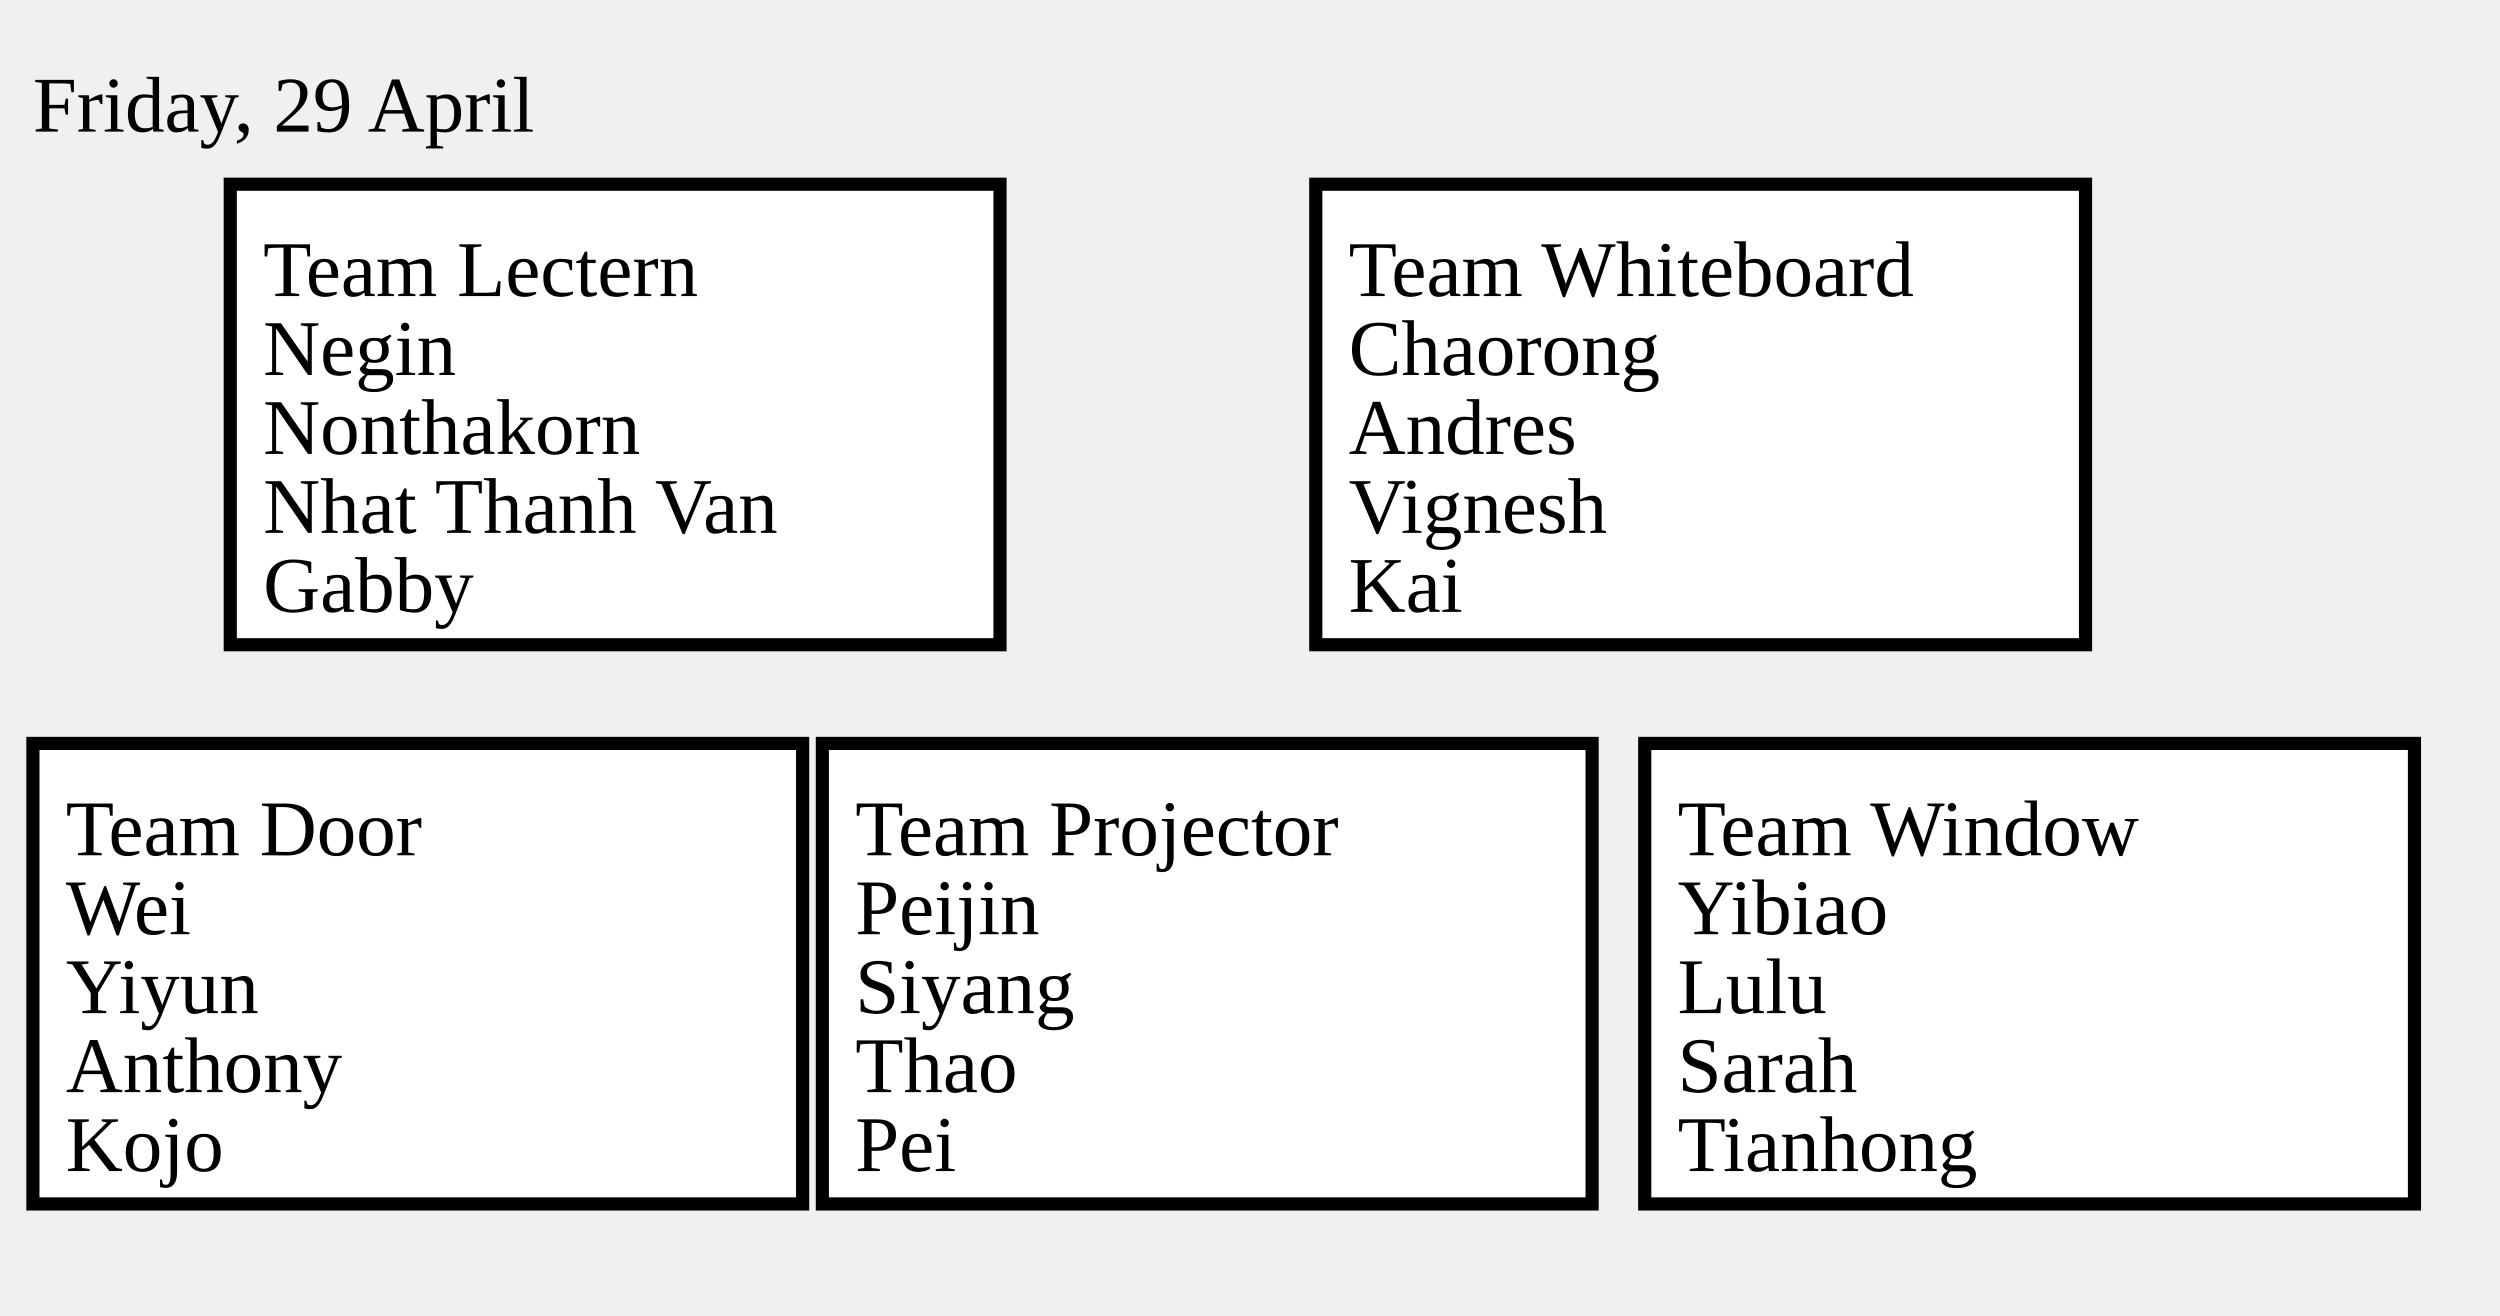
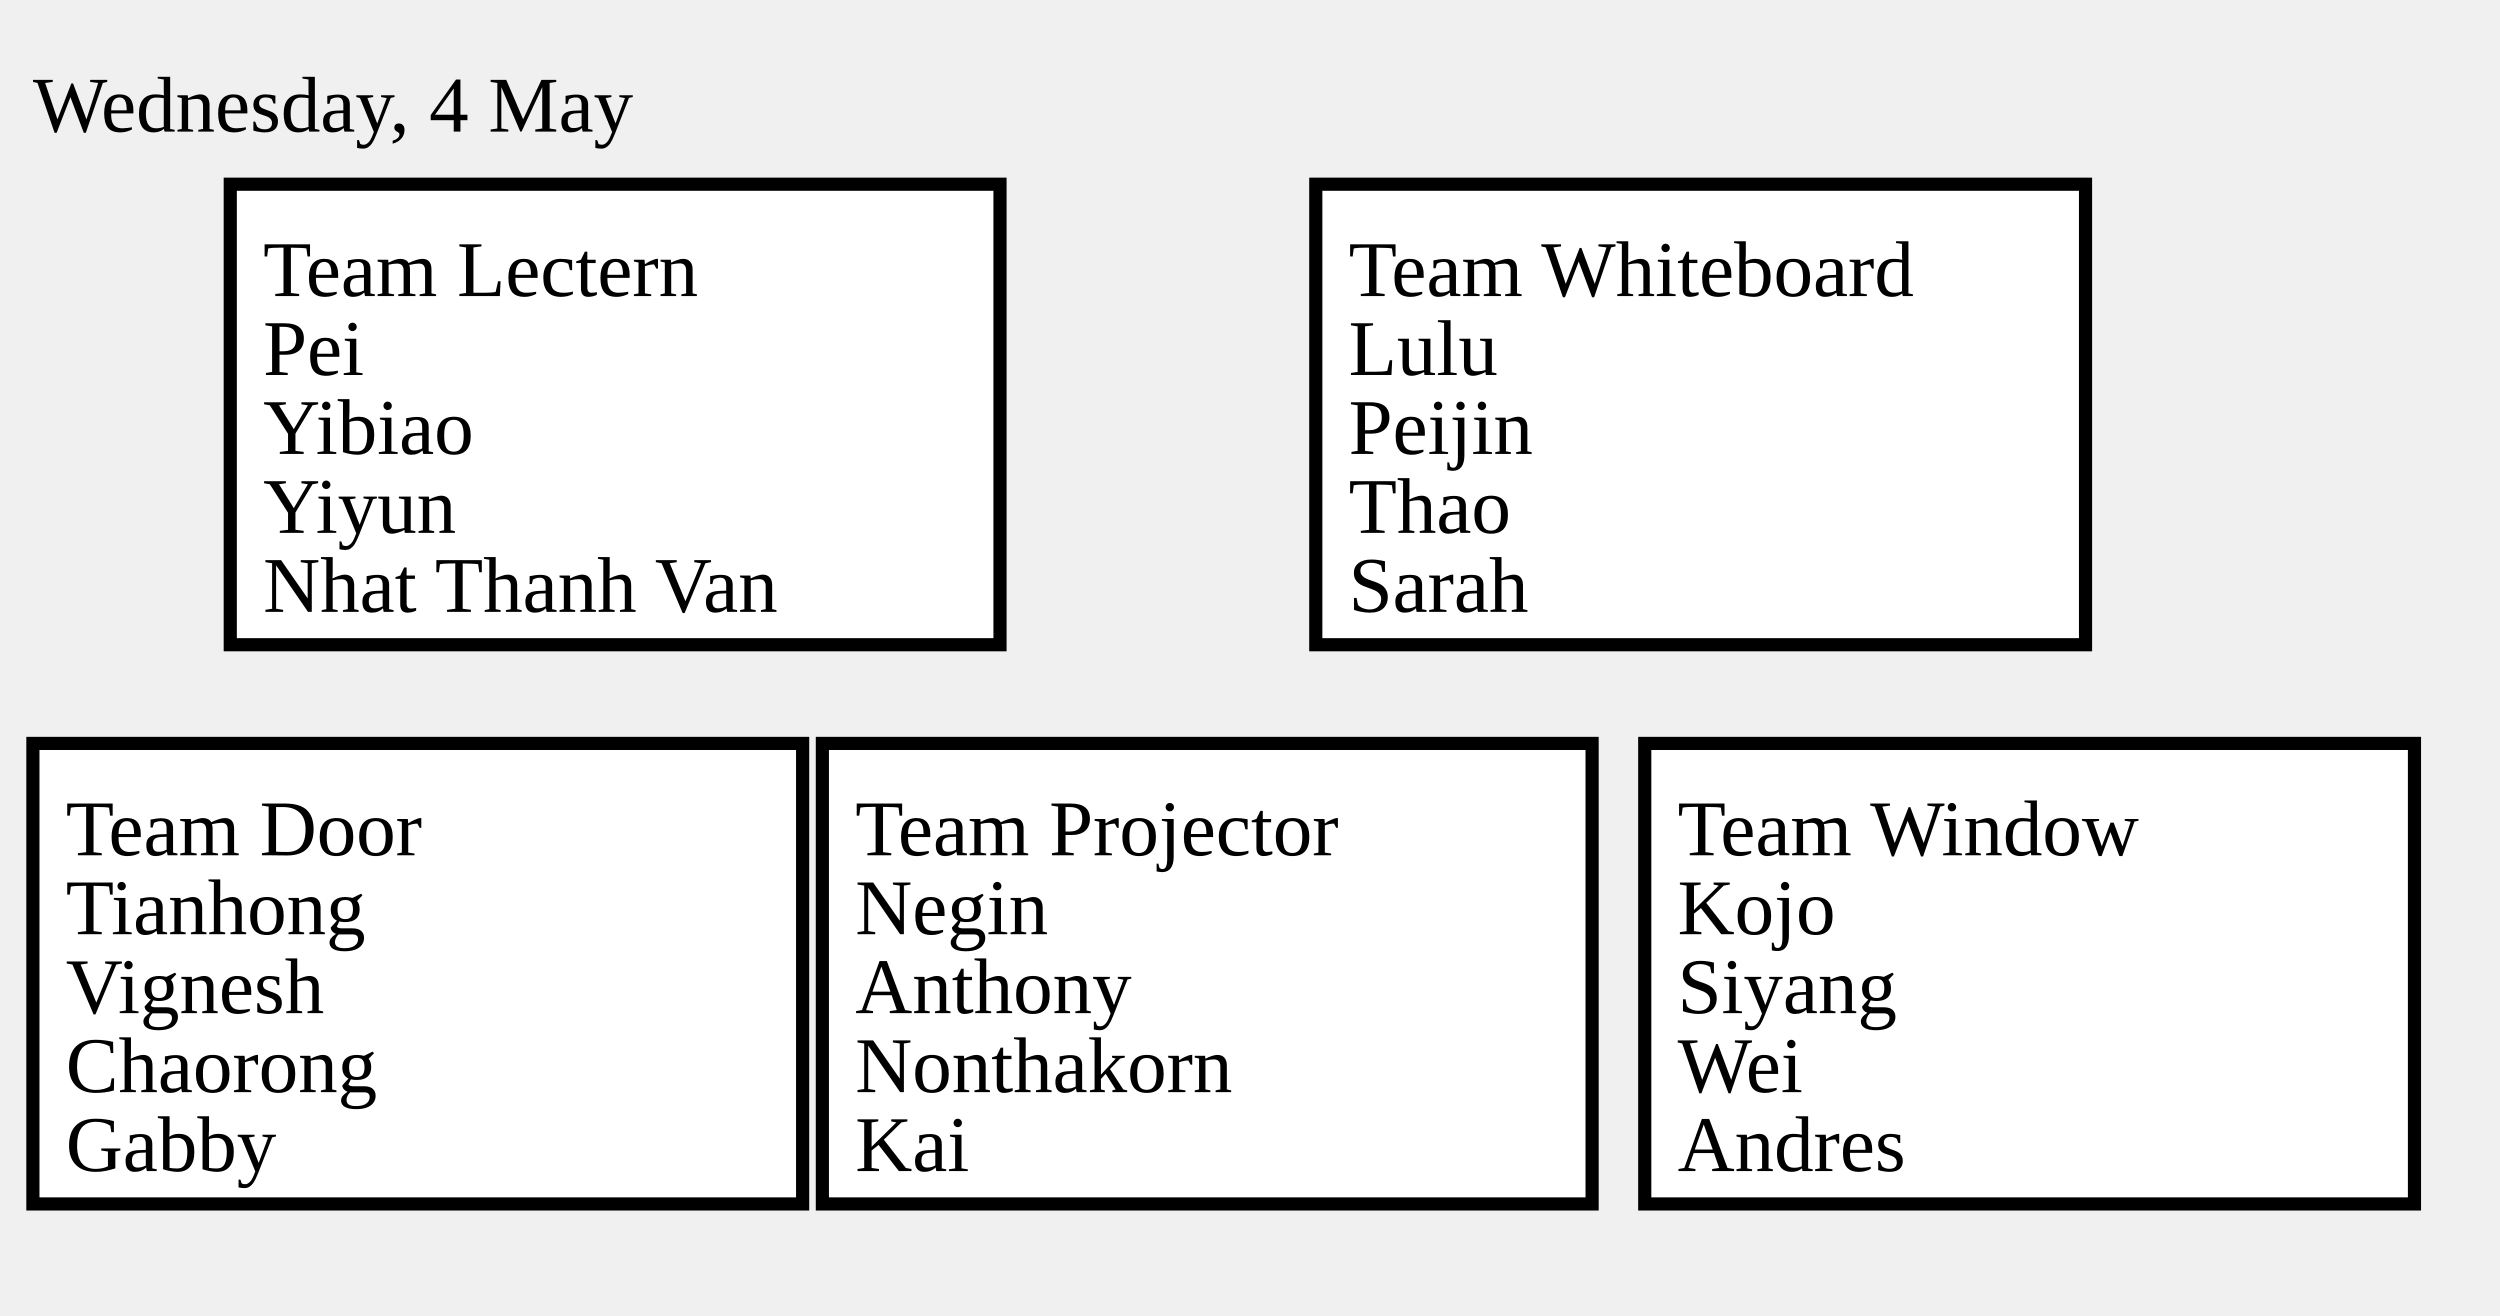
<svg xmlns="http://www.w3.org/2000/svg" width="380" height="200" viewBox="0 -200 380 200">
  <defs>
</defs>
  <rect x="200" y="-172.0" width="117" height="70" fill="#ffffff" stroke-width="2" stroke="black" />
  <text x="205" y="-155.0" font-size="12" fill="black" dy="0em">Team Whiteboard</text>
-   <text x="205" y="-143.0" font-size="12" fill="black" dy="0em">Chaorong</text>
-   <text x="205" y="-131.0" font-size="12" fill="black" dy="0em">Andres</text>
-   <text x="205" y="-119.0" font-size="12" fill="black" dy="0em">Vignesh</text>
-   <text x="205" y="-107.0" font-size="12" fill="black" dy="0em">Kai</text>
+   <text x="205" y="-143.0" font-size="12" fill="black" dy="0em">Lulu</text>
+   <text x="205" y="-131.0" font-size="12" fill="black" dy="0em">Peijin</text>
+   <text x="205" y="-119.0" font-size="12" fill="black" dy="0em">Thao</text>
+   <text x="205" y="-107.0" font-size="12" fill="black" dy="0em">Sarah</text>
  <rect x="5" y="-87.0" width="117" height="70" fill="#ffffff" stroke-width="2" stroke="black" />
  <text x="10" y="-70.0" font-size="12" fill="black" dy="0em">Team Door</text>
-   <text x="10" y="-58.0" font-size="12" fill="black" dy="0em">Wei</text>
-   <text x="10" y="-46.0" font-size="12" fill="black" dy="0em">Yiyun</text>
-   <text x="10" y="-34.0" font-size="12" fill="black" dy="0em">Anthony</text>
-   <text x="10" y="-22.0" font-size="12" fill="black" dy="0em">Kojo</text>
+   <text x="10" y="-58.0" font-size="12" fill="black" dy="0em">Tianhong</text>
+   <text x="10" y="-46.0" font-size="12" fill="black" dy="0em">Vignesh</text>
+   <text x="10" y="-34.0" font-size="12" fill="black" dy="0em">Chaorong</text>
+   <text x="10" y="-22.0" font-size="12" fill="black" dy="0em">Gabby</text>
  <rect x="250" y="-87.0" width="117" height="70" fill="#ffffff" stroke-width="2" stroke="black" />
  <text x="255" y="-70.0" font-size="12" fill="black" dy="0em">Team Window</text>
-   <text x="255" y="-58.0" font-size="12" fill="black" dy="0em">Yibiao</text>
-   <text x="255" y="-46.0" font-size="12" fill="black" dy="0em">Lulu</text>
-   <text x="255" y="-34.0" font-size="12" fill="black" dy="0em">Sarah</text>
-   <text x="255" y="-22.0" font-size="12" fill="black" dy="0em">Tianhong</text>
+   <text x="255" y="-58.0" font-size="12" fill="black" dy="0em">Kojo</text>
+   <text x="255" y="-46.0" font-size="12" fill="black" dy="0em">Siyang</text>
+   <text x="255" y="-34.0" font-size="12" fill="black" dy="0em">Wei</text>
+   <text x="255" y="-22.0" font-size="12" fill="black" dy="0em">Andres</text>
  <rect x="35" y="-172.0" width="117" height="70" fill="#ffffff" stroke-width="2" stroke="black" />
  <text x="40" y="-155.0" font-size="12" fill="black" dy="0em">Team Lectern</text>
-   <text x="40" y="-143.0" font-size="12" fill="black" dy="0em">Negin</text>
-   <text x="40" y="-131.0" font-size="12" fill="black" dy="0em">Nonthakorn</text>
-   <text x="40" y="-119.0" font-size="12" fill="black" dy="0em">Nhat Thanh Van</text>
-   <text x="40" y="-107.0" font-size="12" fill="black" dy="0em">Gabby</text>
+   <text x="40" y="-143.0" font-size="12" fill="black" dy="0em">Pei</text>
+   <text x="40" y="-131.0" font-size="12" fill="black" dy="0em">Yibiao</text>
+   <text x="40" y="-119.0" font-size="12" fill="black" dy="0em">Yiyun</text>
+   <text x="40" y="-107.0" font-size="12" fill="black" dy="0em">Nhat Thanh Van</text>
  <rect x="125" y="-87.0" width="117" height="70" fill="#ffffff" stroke-width="2" stroke="black" />
  <text x="130" y="-70.0" font-size="12" fill="black" dy="0em">Team Projector</text>
-   <text x="130" y="-58.0" font-size="12" fill="black" dy="0em">Peijin</text>
-   <text x="130" y="-46.0" font-size="12" fill="black" dy="0em">Siyang</text>
-   <text x="130" y="-34.0" font-size="12" fill="black" dy="0em">Thao</text>
-   <text x="130" y="-22.0" font-size="12" fill="black" dy="0em">Pei</text>
-   <text x="5" y="-180" font-size="12" fill="black" dy="0em">Friday, 29 April</text>
+   <text x="130" y="-58.0" font-size="12" fill="black" dy="0em">Negin</text>
+   <text x="130" y="-46.0" font-size="12" fill="black" dy="0em">Anthony</text>
+   <text x="130" y="-34.0" font-size="12" fill="black" dy="0em">Nonthakorn</text>
+   <text x="130" y="-22.0" font-size="12" fill="black" dy="0em">Kai</text>
+   <text x="5" y="-180" font-size="12" fill="black" dy="0em">Wednesday, 4 May</text>
</svg>
